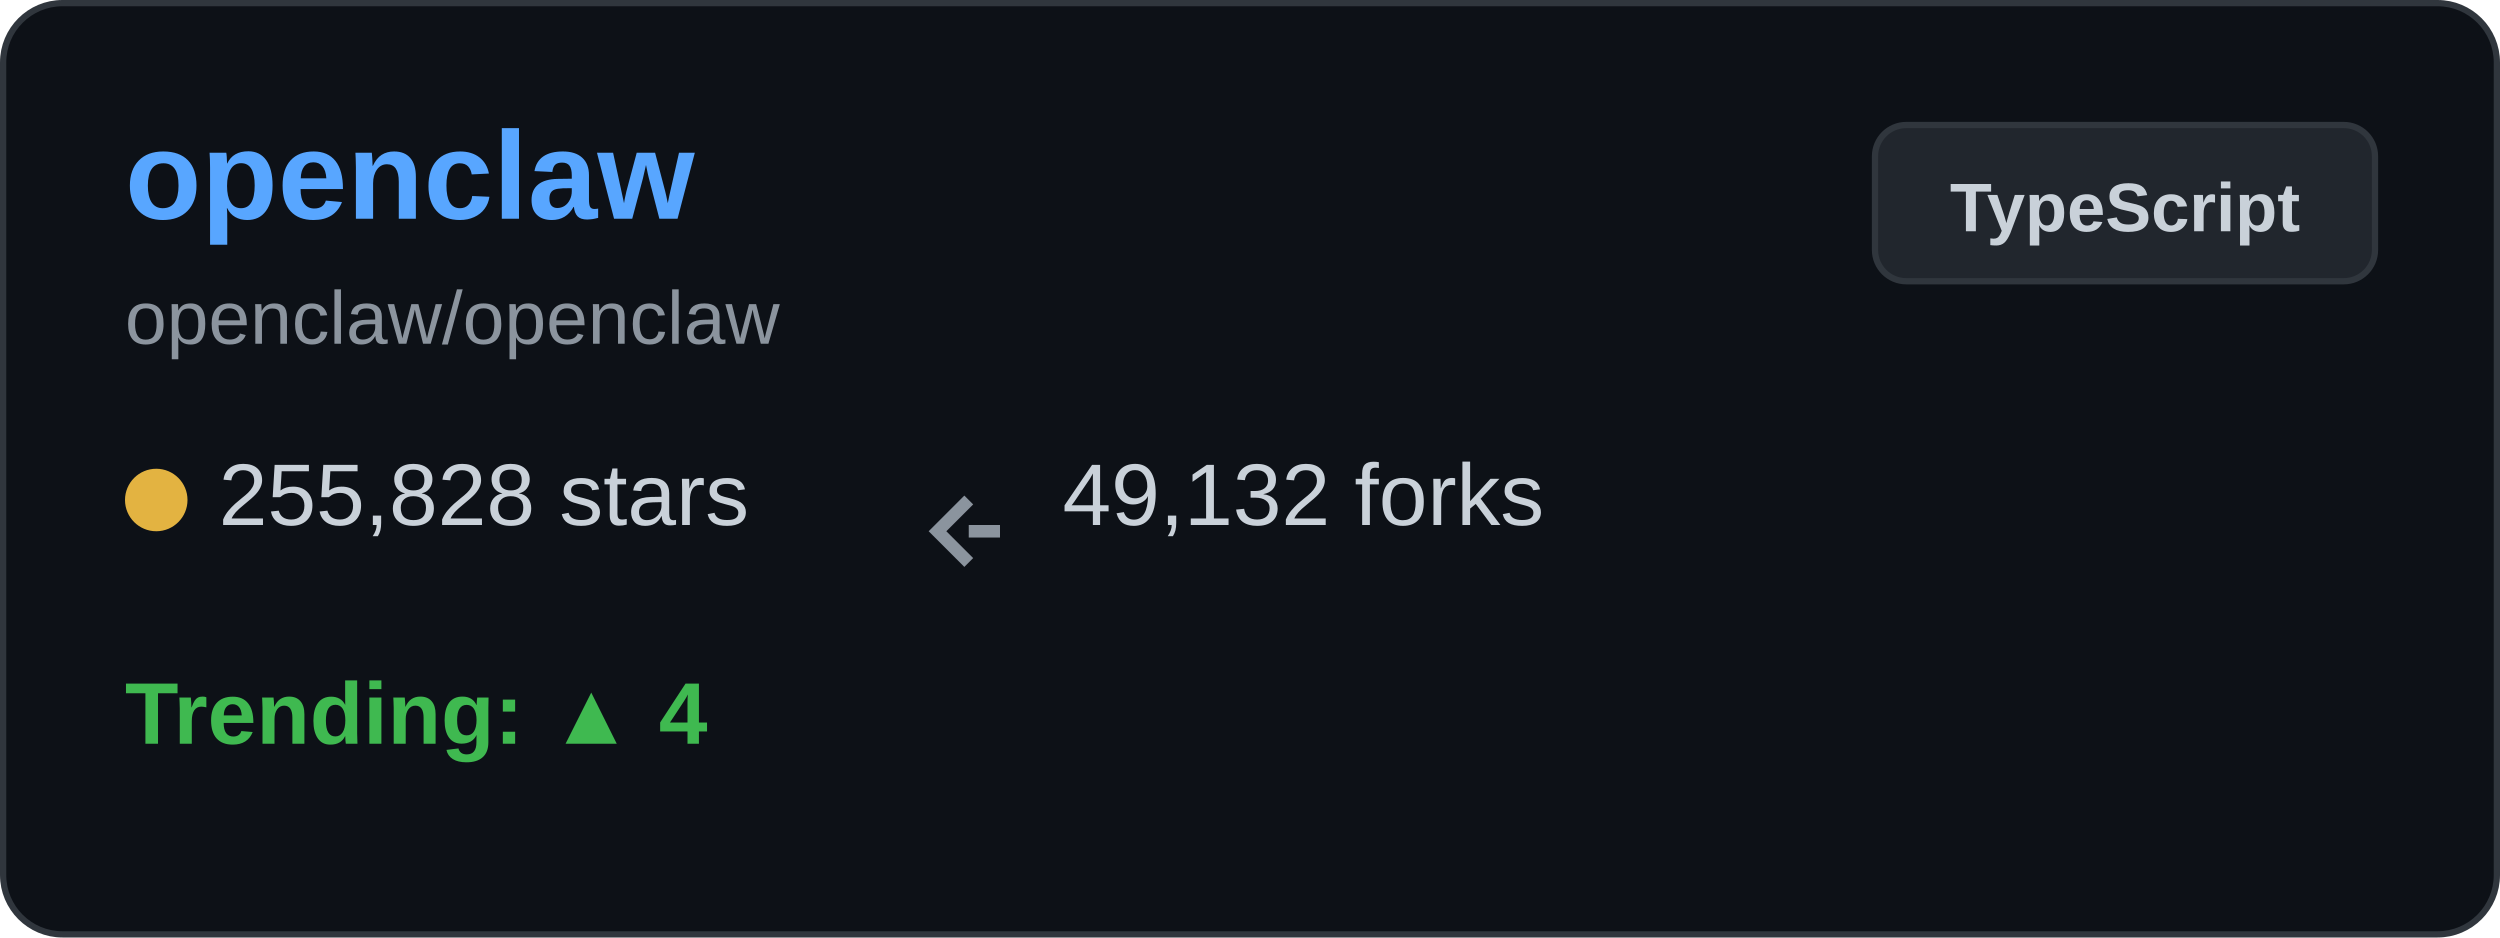
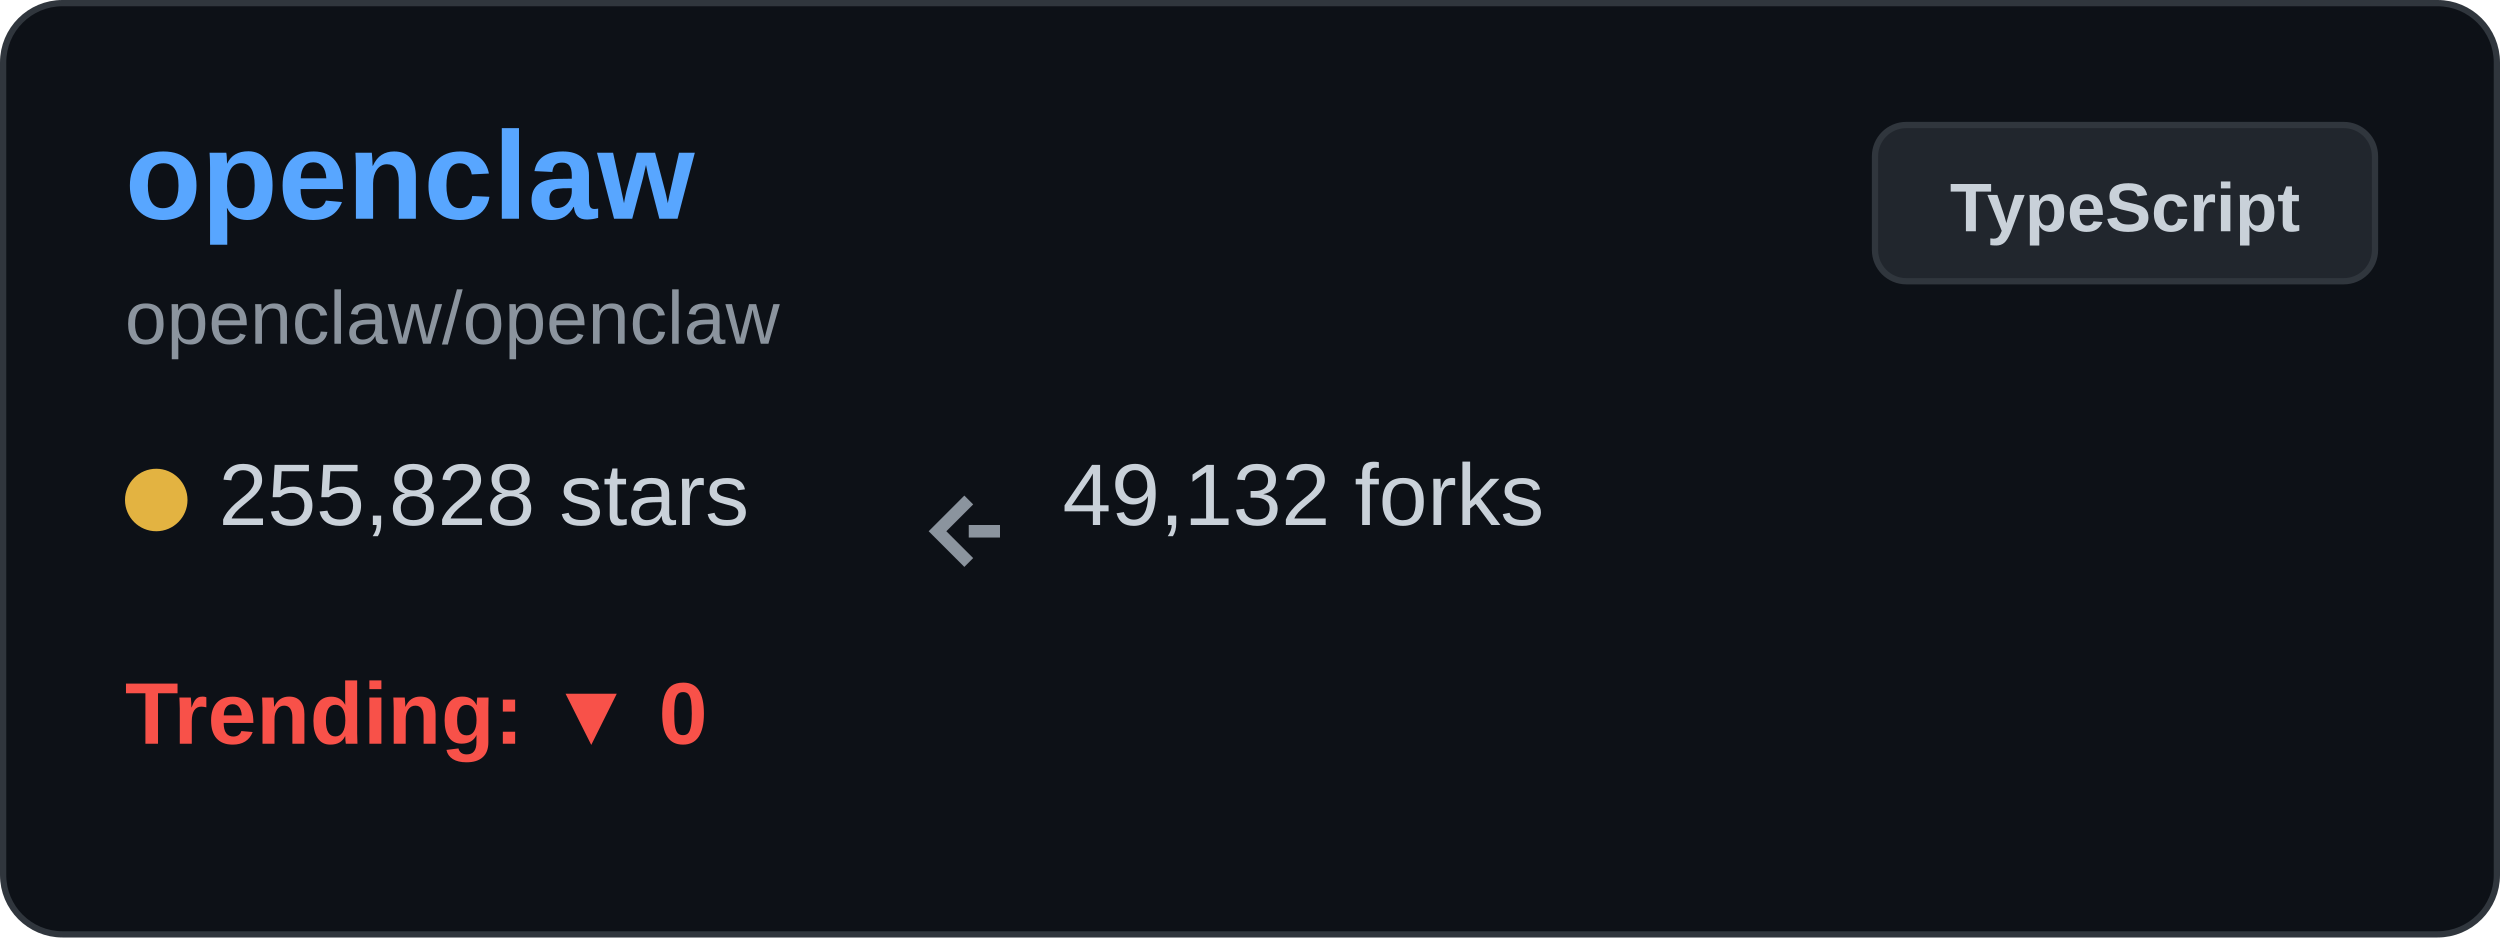
<svg xmlns="http://www.w3.org/2000/svg" width="400" height="150" viewBox="0 0 400 150" fill="none">
  <rect x="0.5" y="0.5" width="399" height="149" rx="9.5" fill="#0d1117" stroke="#30363d" />
  <text x="20" y="35" font-family="Arial, sans-serif" font-size="20" font-weight="bold" fill="#58a6ff">openclaw</text>
  <text x="20" y="55" font-family="Arial, sans-serif" font-size="12" fill="#8b949e">openclaw/openclaw</text>
  <g transform="translate(20, 80)">
    <circle cx="5" cy="0" r="5" fill="#e3b341" />
    <text x="15" y="4" font-family="Arial, sans-serif" font-size="14" fill="#c9d1d9">255,828 stars</text>
  </g>
  <g transform="translate(150, 80)">
    <path d="M5 0 L0 5 L5 10 M5 5 L10 5" stroke="#8b949e" stroke-width="2" fill="none" />
    <text x="20" y="4" font-family="Arial, sans-serif" font-size="14" fill="#c9d1d9">49,132 forks</text>
  </g>
  <g transform="translate(20, 115)">
-     <text x="0" y="4" font-family="Arial, sans-serif" font-size="14" font-weight="bold" fill="#3fb950">Trending: ▲ 4</text>
+     <text x="0" y="4" font-family="Arial, sans-serif" font-size="14" font-weight="bold" fill="#f85149">Trending: ▼ 0</text>
  </g>
  <rect x="300" y="20" width="80" height="25" rx="5" fill="#21262d" stroke="#30363d" />
  <text x="340" y="37" font-family="Arial, sans-serif" font-size="11" font-weight="bold" fill="#c9d1d9" text-anchor="middle">TypeScript</text>
</svg>
